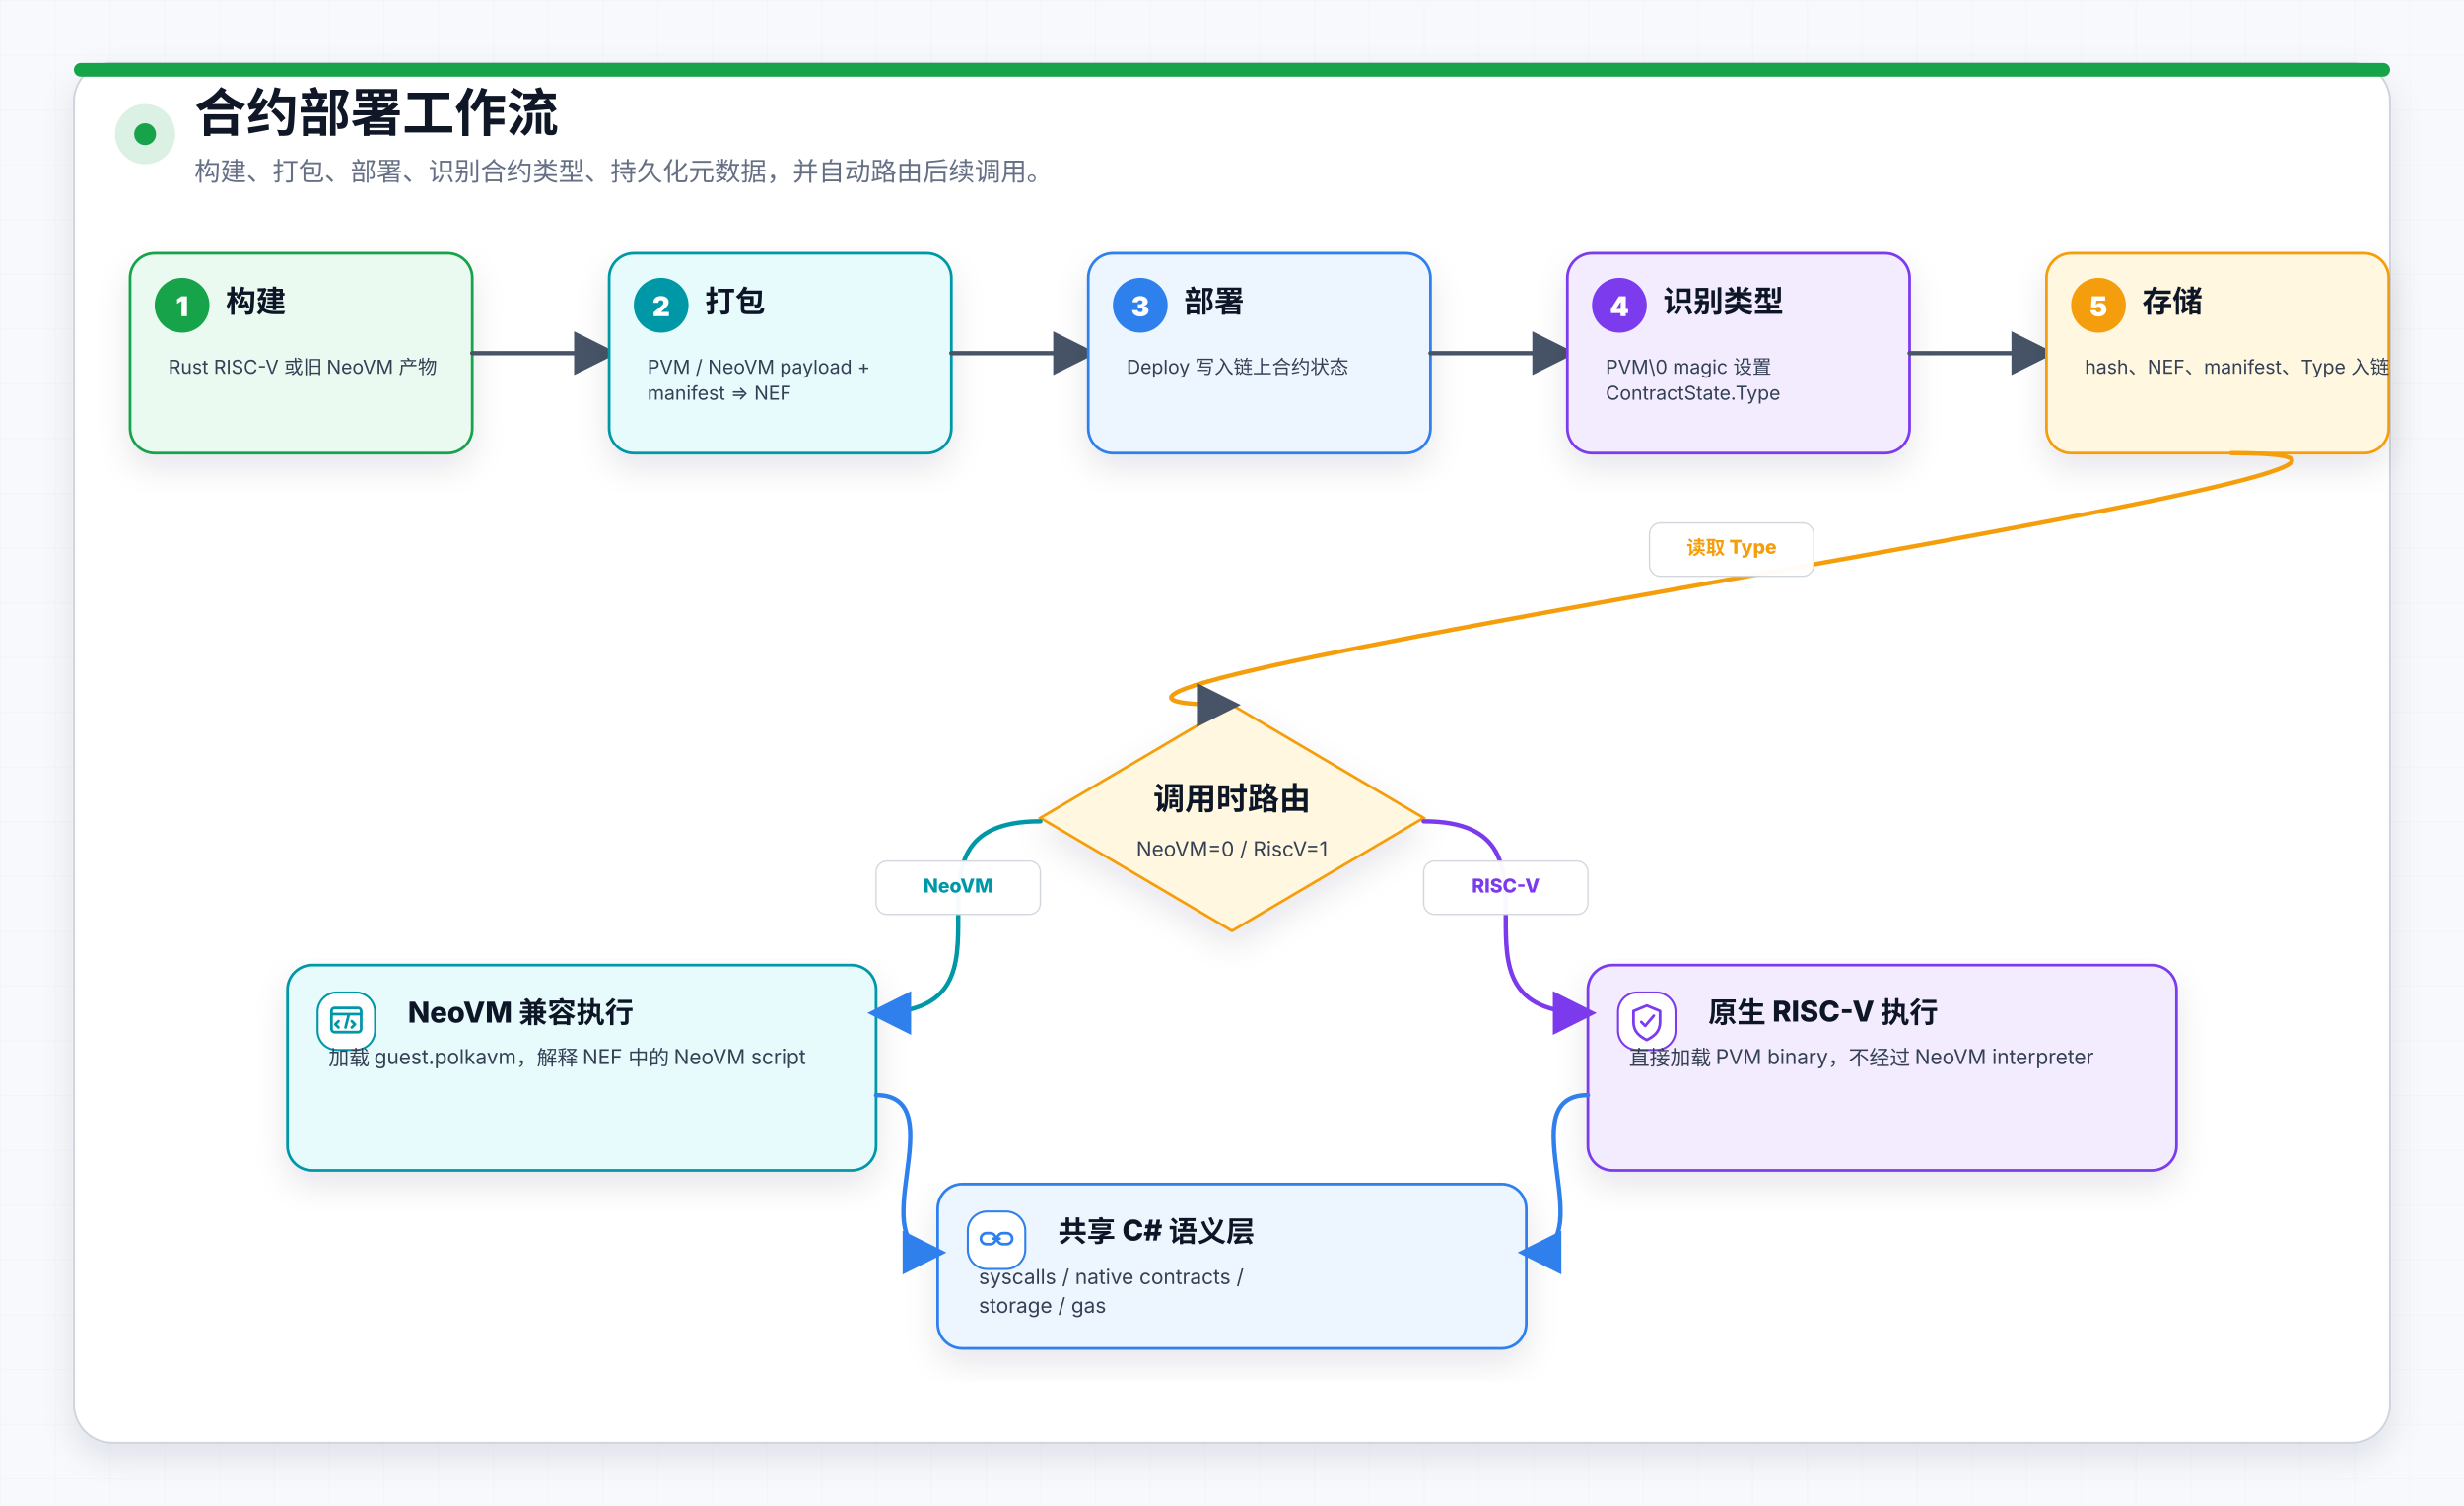
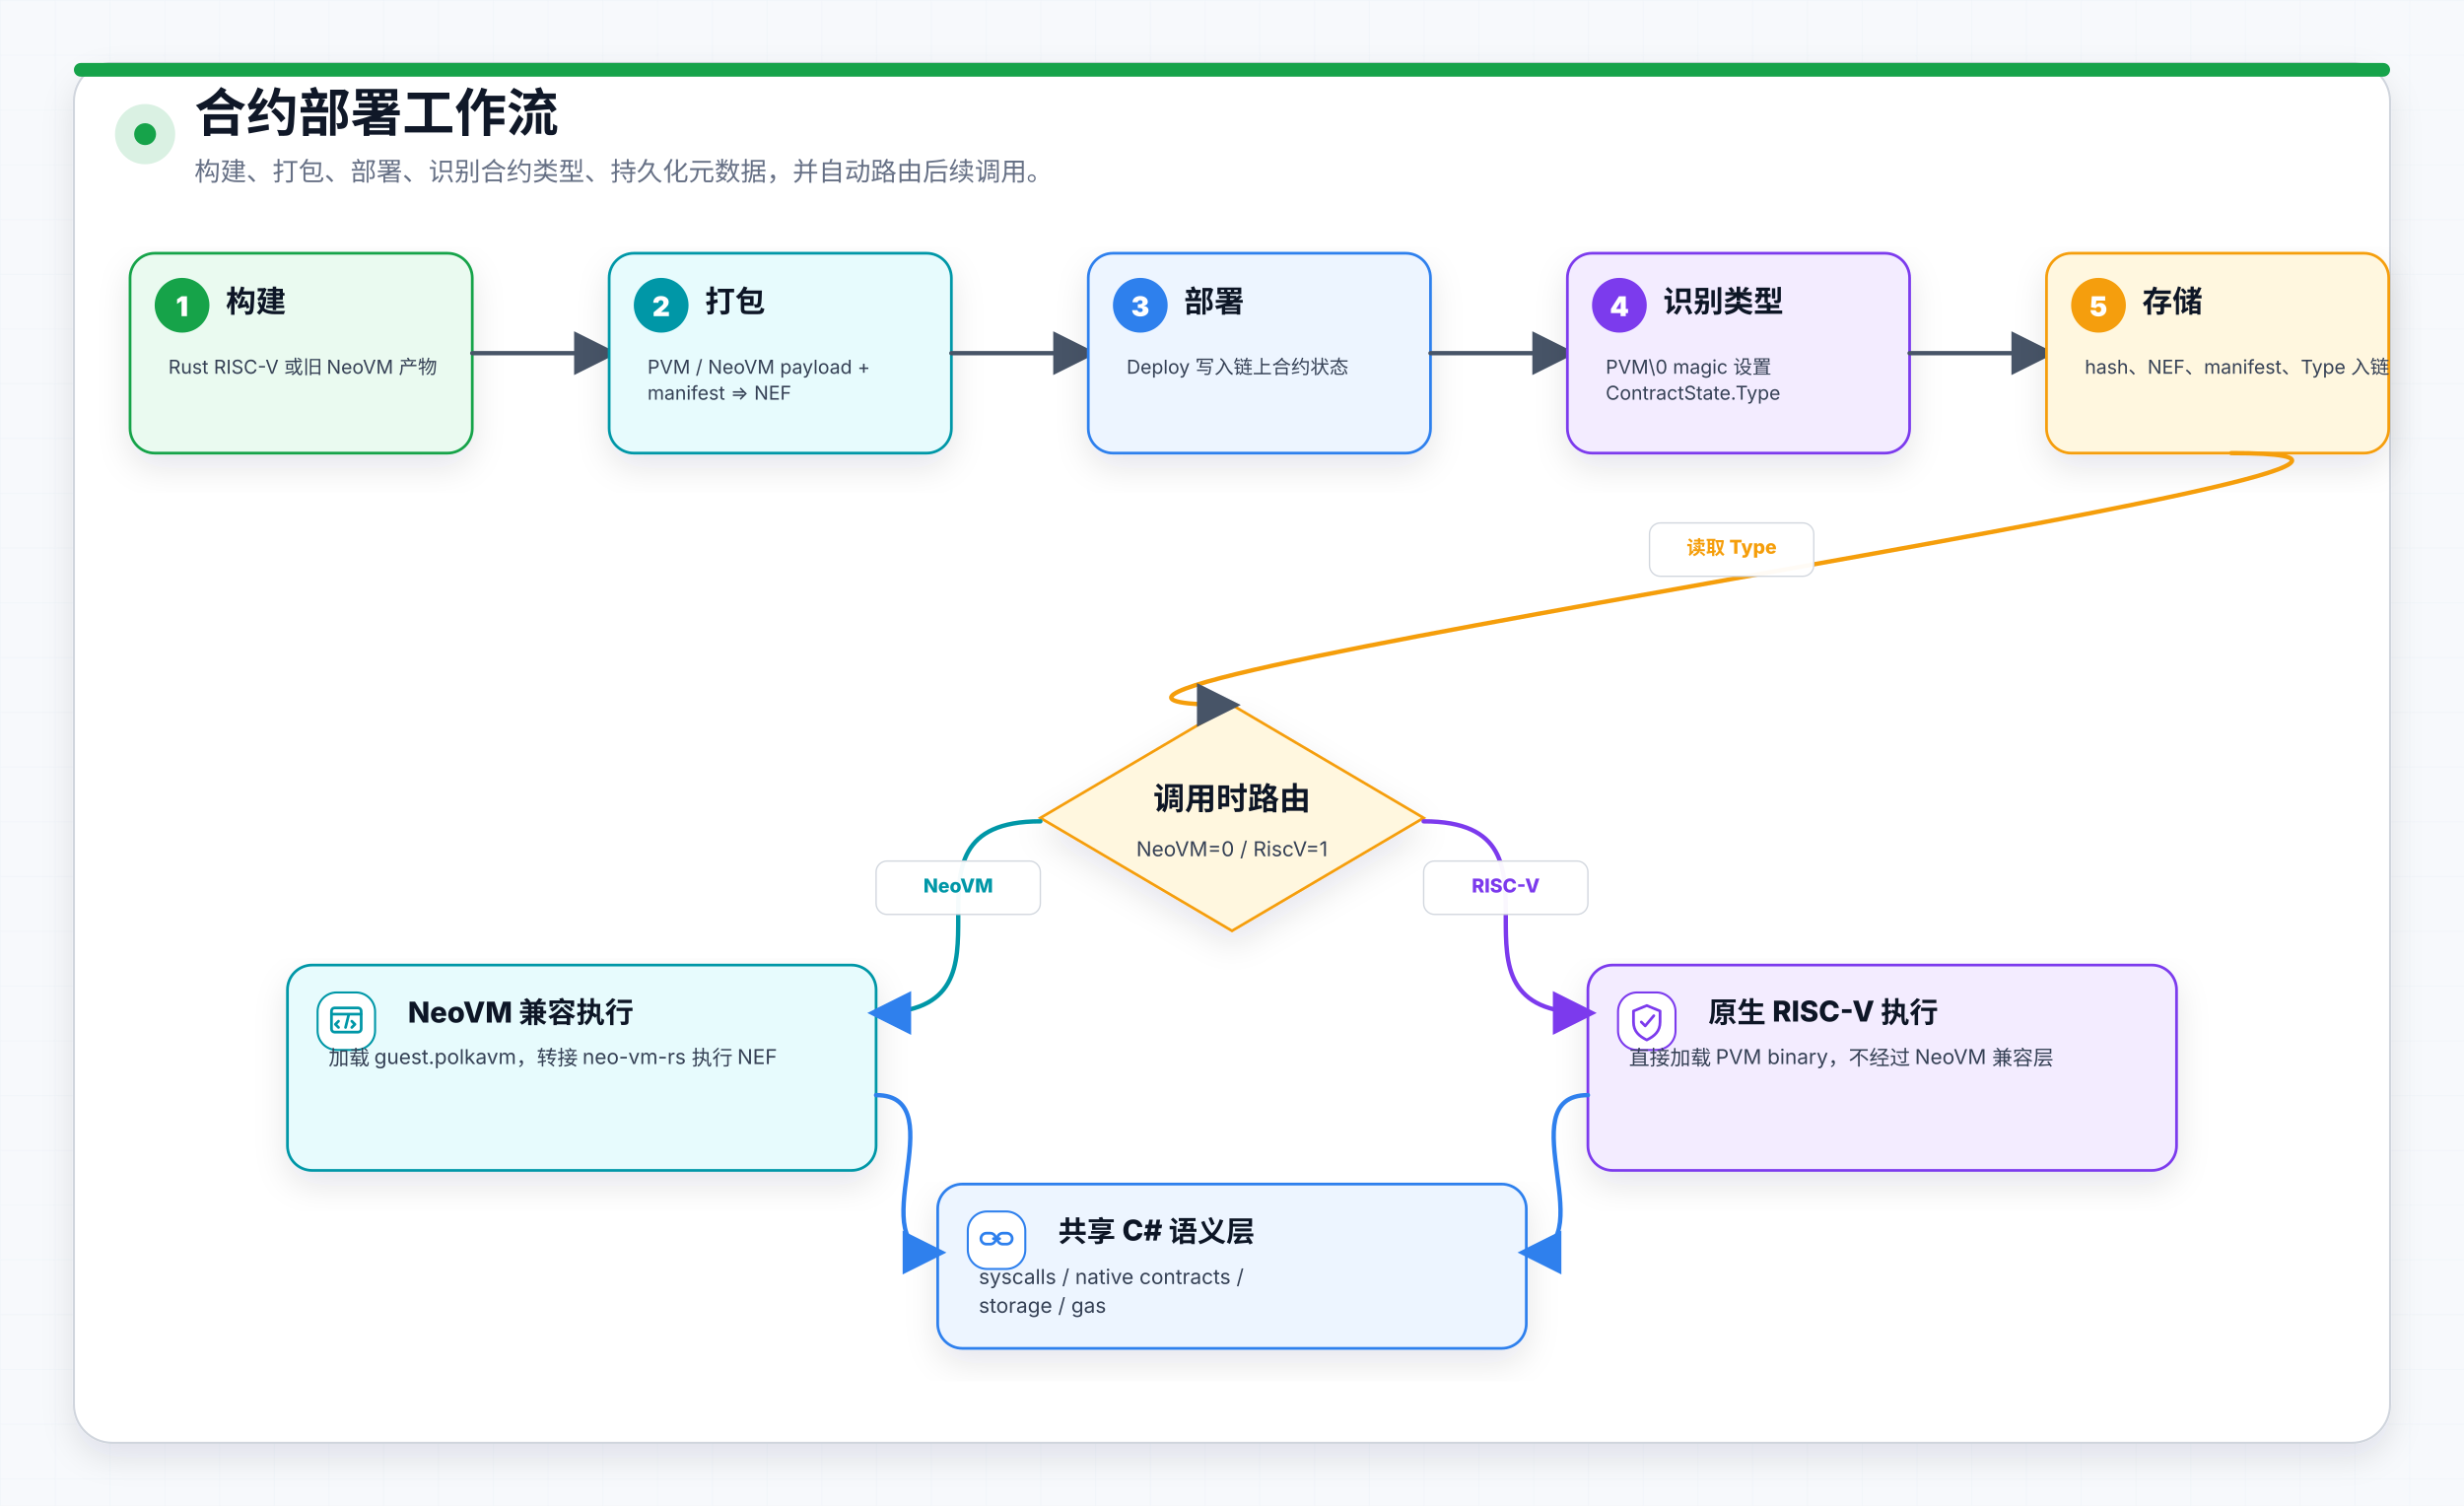
<svg xmlns="http://www.w3.org/2000/svg" width="1800" height="1100" viewBox="0 0 1800 1100" role="img" aria-label="合约部署工作流">
  <defs>
    <pattern id="grid" width="40" height="40" patternUnits="userSpaceOnUse">
      <path d="M 40 0 L 0 0 0 40" fill="none" stroke="#e6edf5" stroke-width="1" />
    </pattern>
    <marker id="arrow-slate" markerWidth="14" markerHeight="14" refX="10" refY="7" orient="auto" markerUnits="strokeWidth">
      <path d="M2,2 L12,7 L2,12 z" fill="#475467" />
    </marker>
    <marker id="arrow-green" markerWidth="14" markerHeight="14" refX="10" refY="7" orient="auto" markerUnits="strokeWidth">
      <path d="M2,2 L12,7 L2,12 z" fill="#16a34a" />
    </marker>
    <marker id="arrow-blue" markerWidth="14" markerHeight="14" refX="10" refY="7" orient="auto" markerUnits="strokeWidth">
      <path d="M2,2 L12,7 L2,12 z" fill="#2f80ed" />
    </marker>
    <marker id="arrow-red" markerWidth="14" markerHeight="14" refX="10" refY="7" orient="auto" markerUnits="strokeWidth">
      <path d="M2,2 L12,7 L2,12 z" fill="#e5484d" />
    </marker>
    <marker id="arrow-purple" markerWidth="14" markerHeight="14" refX="10" refY="7" orient="auto" markerUnits="strokeWidth">
      <path d="M2,2 L12,7 L2,12 z" fill="#7c3aed" />
    </marker>
    <filter id="soft-shadow" x="-10%" y="-10%" width="120%" height="130%">
      <feDropShadow dx="0" dy="10" stdDeviation="12" flood-color="#101828" flood-opacity="0.10" />
    </filter>
  </defs>
  <rect width="1800" height="1100" fill="#f7f9fc" />
  <rect width="1800" height="1100" fill="url(#grid)" opacity="0.42" />
  <rect x="54" y="46" width="1692" height="1008" rx="28" fill="#ffffff" stroke="#d0d5dd" stroke-width="1.5" filter="url(#soft-shadow)" />
  <rect x="54" y="46" width="1692" height="10" rx="5" fill="#16a34a" />
  <circle cx="106" cy="98" r="22" fill="#16a34a" opacity="0.16" />
  <circle cx="106" cy="98" r="8" fill="#16a34a" />
  <text x="142" y="96" text-anchor="start" font-family="Inter, Noto Sans CJK SC, Microsoft YaHei, PingFang SC, Arial, sans-serif" font-size="38" font-weight="850" fill="#101828">合约部署工作流</text>
  <text x="142" y="132" text-anchor="start" font-family="Inter, Noto Sans CJK SC, Microsoft YaHei, PingFang SC, Arial, sans-serif" font-size="19" font-weight="400" fill="#667085">构建、打包、部署、识别合约类型、持久化元数据，并自动路由后续调用。</text>
  <g filter="url(#soft-shadow)">
    <rect x="95" y="185" width="250" height="146" rx="18" fill="#eafaf0" stroke="#16a34a" stroke-width="2" />
    <circle cx="133" cy="223" r="20" fill="#16a34a" />
    <text x="133" y="231" text-anchor="middle" font-family="Inter, Noto Sans CJK SC, Microsoft YaHei, PingFang SC, Arial, sans-serif" font-size="20" font-weight="850" fill="#fff">1</text>
    <text x="165" y="228" text-anchor="start" font-family="Inter, Noto Sans CJK SC, Microsoft YaHei, PingFang SC, Arial, sans-serif" font-size="22" font-weight="850" fill="#101828">构建</text>
    <text x="123" y="273" text-anchor="start" font-family="Inter, Noto Sans CJK SC, Microsoft YaHei, PingFang SC, Arial, sans-serif" font-size="14" font-weight="400" fill="#344054">Rust RISC-V 或旧 NeoVM 产物</text>
  </g>
  <g>
    <path d="M 345 258 L 445 258" fill="none" stroke="#475467" stroke-width="3.2" stroke-linecap="round" marker-end="url(#arrow-slate)" />
  </g>
  <g filter="url(#soft-shadow)">
    <rect x="445" y="185" width="250" height="146" rx="18" fill="#e7fbfd" stroke="#0097a7" stroke-width="2" />
    <circle cx="483" cy="223" r="20" fill="#0097a7" />
    <text x="483" y="231" text-anchor="middle" font-family="Inter, Noto Sans CJK SC, Microsoft YaHei, PingFang SC, Arial, sans-serif" font-size="20" font-weight="850" fill="#fff">2</text>
    <text x="515" y="228" text-anchor="start" font-family="Inter, Noto Sans CJK SC, Microsoft YaHei, PingFang SC, Arial, sans-serif" font-size="22" font-weight="850" fill="#101828">打包</text>
    <text x="473" y="273" text-anchor="start" font-family="Inter, Noto Sans CJK SC, Microsoft YaHei, PingFang SC, Arial, sans-serif" font-size="14" font-weight="400" fill="#344054">PVM / NeoVM payload +</text>
    <text x="473" y="292" text-anchor="start" font-family="Inter, Noto Sans CJK SC, Microsoft YaHei, PingFang SC, Arial, sans-serif" font-size="14" font-weight="400" fill="#344054">manifest =&gt; NEF</text>
  </g>
  <g>
    <path d="M 695 258 L 795 258" fill="none" stroke="#475467" stroke-width="3.2" stroke-linecap="round" marker-end="url(#arrow-slate)" />
  </g>
  <g filter="url(#soft-shadow)">
    <rect x="795" y="185" width="250" height="146" rx="18" fill="#edf5ff" stroke="#2f80ed" stroke-width="2" />
    <circle cx="833" cy="223" r="20" fill="#2f80ed" />
    <text x="833" y="231" text-anchor="middle" font-family="Inter, Noto Sans CJK SC, Microsoft YaHei, PingFang SC, Arial, sans-serif" font-size="20" font-weight="850" fill="#fff">3</text>
    <text x="865" y="228" text-anchor="start" font-family="Inter, Noto Sans CJK SC, Microsoft YaHei, PingFang SC, Arial, sans-serif" font-size="22" font-weight="850" fill="#101828">部署</text>
    <text x="823" y="273" text-anchor="start" font-family="Inter, Noto Sans CJK SC, Microsoft YaHei, PingFang SC, Arial, sans-serif" font-size="14" font-weight="400" fill="#344054">Deploy 写入链上合约状态</text>
  </g>
  <g>
    <path d="M 1045 258 L 1145 258" fill="none" stroke="#475467" stroke-width="3.2" stroke-linecap="round" marker-end="url(#arrow-slate)" />
  </g>
  <g filter="url(#soft-shadow)">
    <rect x="1145" y="185" width="250" height="146" rx="18" fill="#f3ecff" stroke="#7c3aed" stroke-width="2" />
    <circle cx="1183" cy="223" r="20" fill="#7c3aed" />
    <text x="1183" y="231" text-anchor="middle" font-family="Inter, Noto Sans CJK SC, Microsoft YaHei, PingFang SC, Arial, sans-serif" font-size="20" font-weight="850" fill="#fff">4</text>
    <text x="1215" y="228" text-anchor="start" font-family="Inter, Noto Sans CJK SC, Microsoft YaHei, PingFang SC, Arial, sans-serif" font-size="22" font-weight="850" fill="#101828">识别类型</text>
    <text x="1173" y="273" text-anchor="start" font-family="Inter, Noto Sans CJK SC, Microsoft YaHei, PingFang SC, Arial, sans-serif" font-size="14" font-weight="400" fill="#344054">PVM\0 magic 设置</text>
    <text x="1173" y="292" text-anchor="start" font-family="Inter, Noto Sans CJK SC, Microsoft YaHei, PingFang SC, Arial, sans-serif" font-size="14" font-weight="400" fill="#344054">ContractState.Type</text>
  </g>
  <g>
    <path d="M 1395 258 L 1495 258" fill="none" stroke="#475467" stroke-width="3.2" stroke-linecap="round" marker-end="url(#arrow-slate)" />
  </g>
  <g filter="url(#soft-shadow)">
    <rect x="1495" y="185" width="250" height="146" rx="18" fill="#fff7df" stroke="#f59e0b" stroke-width="2" />
    <circle cx="1533" cy="223" r="20" fill="#f59e0b" />
    <text x="1533" y="231" text-anchor="middle" font-family="Inter, Noto Sans CJK SC, Microsoft YaHei, PingFang SC, Arial, sans-serif" font-size="20" font-weight="850" fill="#fff">5</text>
    <text x="1565" y="228" text-anchor="start" font-family="Inter, Noto Sans CJK SC, Microsoft YaHei, PingFang SC, Arial, sans-serif" font-size="22" font-weight="850" fill="#101828">存储</text>
    <text x="1523" y="273" text-anchor="start" font-family="Inter, Noto Sans CJK SC, Microsoft YaHei, PingFang SC, Arial, sans-serif" font-size="14" font-weight="400" fill="#344054">hash、NEF、manifest、Type 入链</text>
  </g>
  <g filter="url(#soft-shadow)">
    <polygon points="900,515 1040,597.5 900,680 760,597.5" fill="#fff7df" stroke="#f59e0b" stroke-width="2" />
    <text x="900" y="591.5" text-anchor="middle" font-family="Inter, Noto Sans CJK SC, Microsoft YaHei, PingFang SC, Arial, sans-serif" font-size="23" font-weight="850" fill="#101828">调用时路由</text>
    <text x="900" y="625.5" text-anchor="middle" font-family="Inter, Noto Sans CJK SC, Microsoft YaHei, PingFang SC, Arial, sans-serif" font-size="15" font-weight="400" fill="#344054">NeoVM=0 / RiscV=1</text>
  </g>
  <g>
    <path d="M 1630 331 C 1930 331, 600 515, 900 515" fill="none" stroke="#f59e0b" stroke-width="3.2" stroke-linecap="round" marker-end="url(#arrow-slate)" />
    <g>
      <rect x="1205" y="382" width="120" height="39" rx="8" fill="#ffffff" stroke="#d0d5dd" opacity="0.96" />
      <text x="1265" y="405" text-anchor="middle" font-family="Inter, Noto Sans CJK SC, Microsoft YaHei, PingFang SC, Arial, sans-serif" font-size="14" font-weight="800" fill="#f59e0b">读取 Type</text>
    </g>
  </g>
  <g filter="url(#soft-shadow)">
    <rect x="210" y="705" width="430" height="150" rx="18" fill="#e7fbfd" stroke="#0097a7" stroke-width="2" />
    <rect x="232" y="725" width="42" height="42" rx="14" fill="#ffffff" stroke="#0097a7" stroke-width="1.5" />
    <g fill="none" stroke="#0097a7" stroke-width="2" stroke-linecap="round" stroke-linejoin="round">
      <rect x="242.147" y="736.29" width="21.706" height="17.707" rx="2.285" />
      <path d="M 242.147 740.859 h 21.706 M 247.288 746 l -2.285 2.285 l 2.285 2.285 M 252.429 750.57 l 2.285 -9.139 M 256.998 746 l 2.285 2.285 l -2.285 2.285" />
    </g>
    <text x="298" y="747" text-anchor="start" font-family="Inter, Noto Sans CJK SC, Microsoft YaHei, PingFang SC, Arial, sans-serif" font-size="21" font-weight="800" fill="#101828">NeoVM 兼容执行</text>
-     <text x="240" y="778" text-anchor="start" font-family="Inter, Noto Sans CJK SC, Microsoft YaHei, PingFang SC, Arial, sans-serif" font-size="15" font-weight="400" fill="#344054">加载 guest.polkavm，解释 NEF 中的 NeoVM script</text>
+     <text x="240" y="778" text-anchor="start" font-family="Inter, Noto Sans CJK SC, Microsoft YaHei, PingFang SC, Arial, sans-serif" font-size="15" font-weight="400" fill="#344054">加载 guest.polkavm，转接 neo-vm-rs 执行 NEF</text>
  </g>
  <g filter="url(#soft-shadow)">
    <rect x="1160" y="705" width="430" height="150" rx="18" fill="#f3ecff" stroke="#7c3aed" stroke-width="2" />
    <rect x="1182" y="725" width="42" height="42" rx="14" fill="#ffffff" stroke="#7c3aed" stroke-width="1.5" />
    <g fill="none" stroke="#7c3aed" stroke-width="2" stroke-linecap="round" stroke-linejoin="round">
      <path d="M 1203 734.576 L 1212.71 738.574 v 7.997 c 0 6.854 -3.998 10.282 -9.71 13.138 c -5.712 -2.856 -9.71 -6.283 -9.71 -13.138 v -7.997 z" />
      <path d="M 1199.002 746.571 l 2.856 2.856 l 6.283 -7.426" />
    </g>
    <text x="1248" y="747" text-anchor="start" font-family="Inter, Noto Sans CJK SC, Microsoft YaHei, PingFang SC, Arial, sans-serif" font-size="21" font-weight="800" fill="#101828">原生 RISC-V 执行</text>
-     <text x="1190" y="778" text-anchor="start" font-family="Inter, Noto Sans CJK SC, Microsoft YaHei, PingFang SC, Arial, sans-serif" font-size="15" font-weight="400" fill="#344054">直接加载 PVM binary，不经过 NeoVM interpreter</text>
+     <text x="1190" y="778" text-anchor="start" font-family="Inter, Noto Sans CJK SC, Microsoft YaHei, PingFang SC, Arial, sans-serif" font-size="15" font-weight="400" fill="#344054">直接加载 PVM binary，不经过 NeoVM 兼容层</text>
  </g>
  <g>
    <path d="M 760 600 C 640 600, 760 740, 640 740" fill="none" stroke="#0097a7" stroke-width="3.2" stroke-linecap="round" marker-end="url(#arrow-blue)" />
    <g>
      <rect x="640" y="629" width="120" height="39" rx="8" fill="#ffffff" stroke="#d0d5dd" opacity="0.96" />
      <text x="700" y="652" text-anchor="middle" font-family="Inter, Noto Sans CJK SC, Microsoft YaHei, PingFang SC, Arial, sans-serif" font-size="14" font-weight="800" fill="#0097a7">NeoVM</text>
    </g>
  </g>
  <g>
    <path d="M 1040 600 C 1160 600, 1040 740, 1160 740" fill="none" stroke="#7c3aed" stroke-width="3.2" stroke-linecap="round" marker-end="url(#arrow-purple)" />
    <g>
      <rect x="1040" y="629" width="120" height="39" rx="8" fill="#ffffff" stroke="#d0d5dd" opacity="0.96" />
      <text x="1100" y="652" text-anchor="middle" font-family="Inter, Noto Sans CJK SC, Microsoft YaHei, PingFang SC, Arial, sans-serif" font-size="14" font-weight="800" fill="#7c3aed">RISC-V</text>
    </g>
  </g>
  <g filter="url(#soft-shadow)">
    <rect x="685" y="865" width="430" height="120" rx="18" fill="#edf5ff" stroke="#2f80ed" stroke-width="2" />
    <rect x="707" y="885" width="42" height="42" rx="14" fill="#ffffff" stroke="#2f80ed" stroke-width="1.5" />
    <g fill="none" stroke="#2f80ed" stroke-width="2" stroke-linecap="round" stroke-linejoin="round">
      <rect x="716.576" y="900.859" width="10.853" height="7.997" rx="3.998" />
      <rect x="728.571" y="900.859" width="10.853" height="7.997" rx="3.998" />
      <path d="M 725.715 904.858 L 730.285 904.858" />
    </g>
    <text x="773" y="907" text-anchor="start" font-family="Inter, Noto Sans CJK SC, Microsoft YaHei, PingFang SC, Arial, sans-serif" font-size="21" font-weight="800" fill="#101828">共享 C# 语义层</text>
    <text x="715" y="938" text-anchor="start" font-family="Inter, Noto Sans CJK SC, Microsoft YaHei, PingFang SC, Arial, sans-serif" font-size="15" font-weight="400" fill="#344054">syscalls / native contracts /</text>
    <text x="715" y="959" text-anchor="start" font-family="Inter, Noto Sans CJK SC, Microsoft YaHei, PingFang SC, Arial, sans-serif" font-size="15" font-weight="400" fill="#344054">storage / gas</text>
  </g>
  <g>
    <path d="M 640 800 C 700 800, 625 915, 685 915" fill="none" stroke="#2f80ed" stroke-width="3.2" stroke-linecap="round" marker-end="url(#arrow-blue)" />
  </g>
  <g>
    <path d="M 1160 800 C 1100 800, 1175 915, 1115 915" fill="none" stroke="#2f80ed" stroke-width="3.2" stroke-linecap="round" marker-end="url(#arrow-blue)" />
  </g>
</svg>
